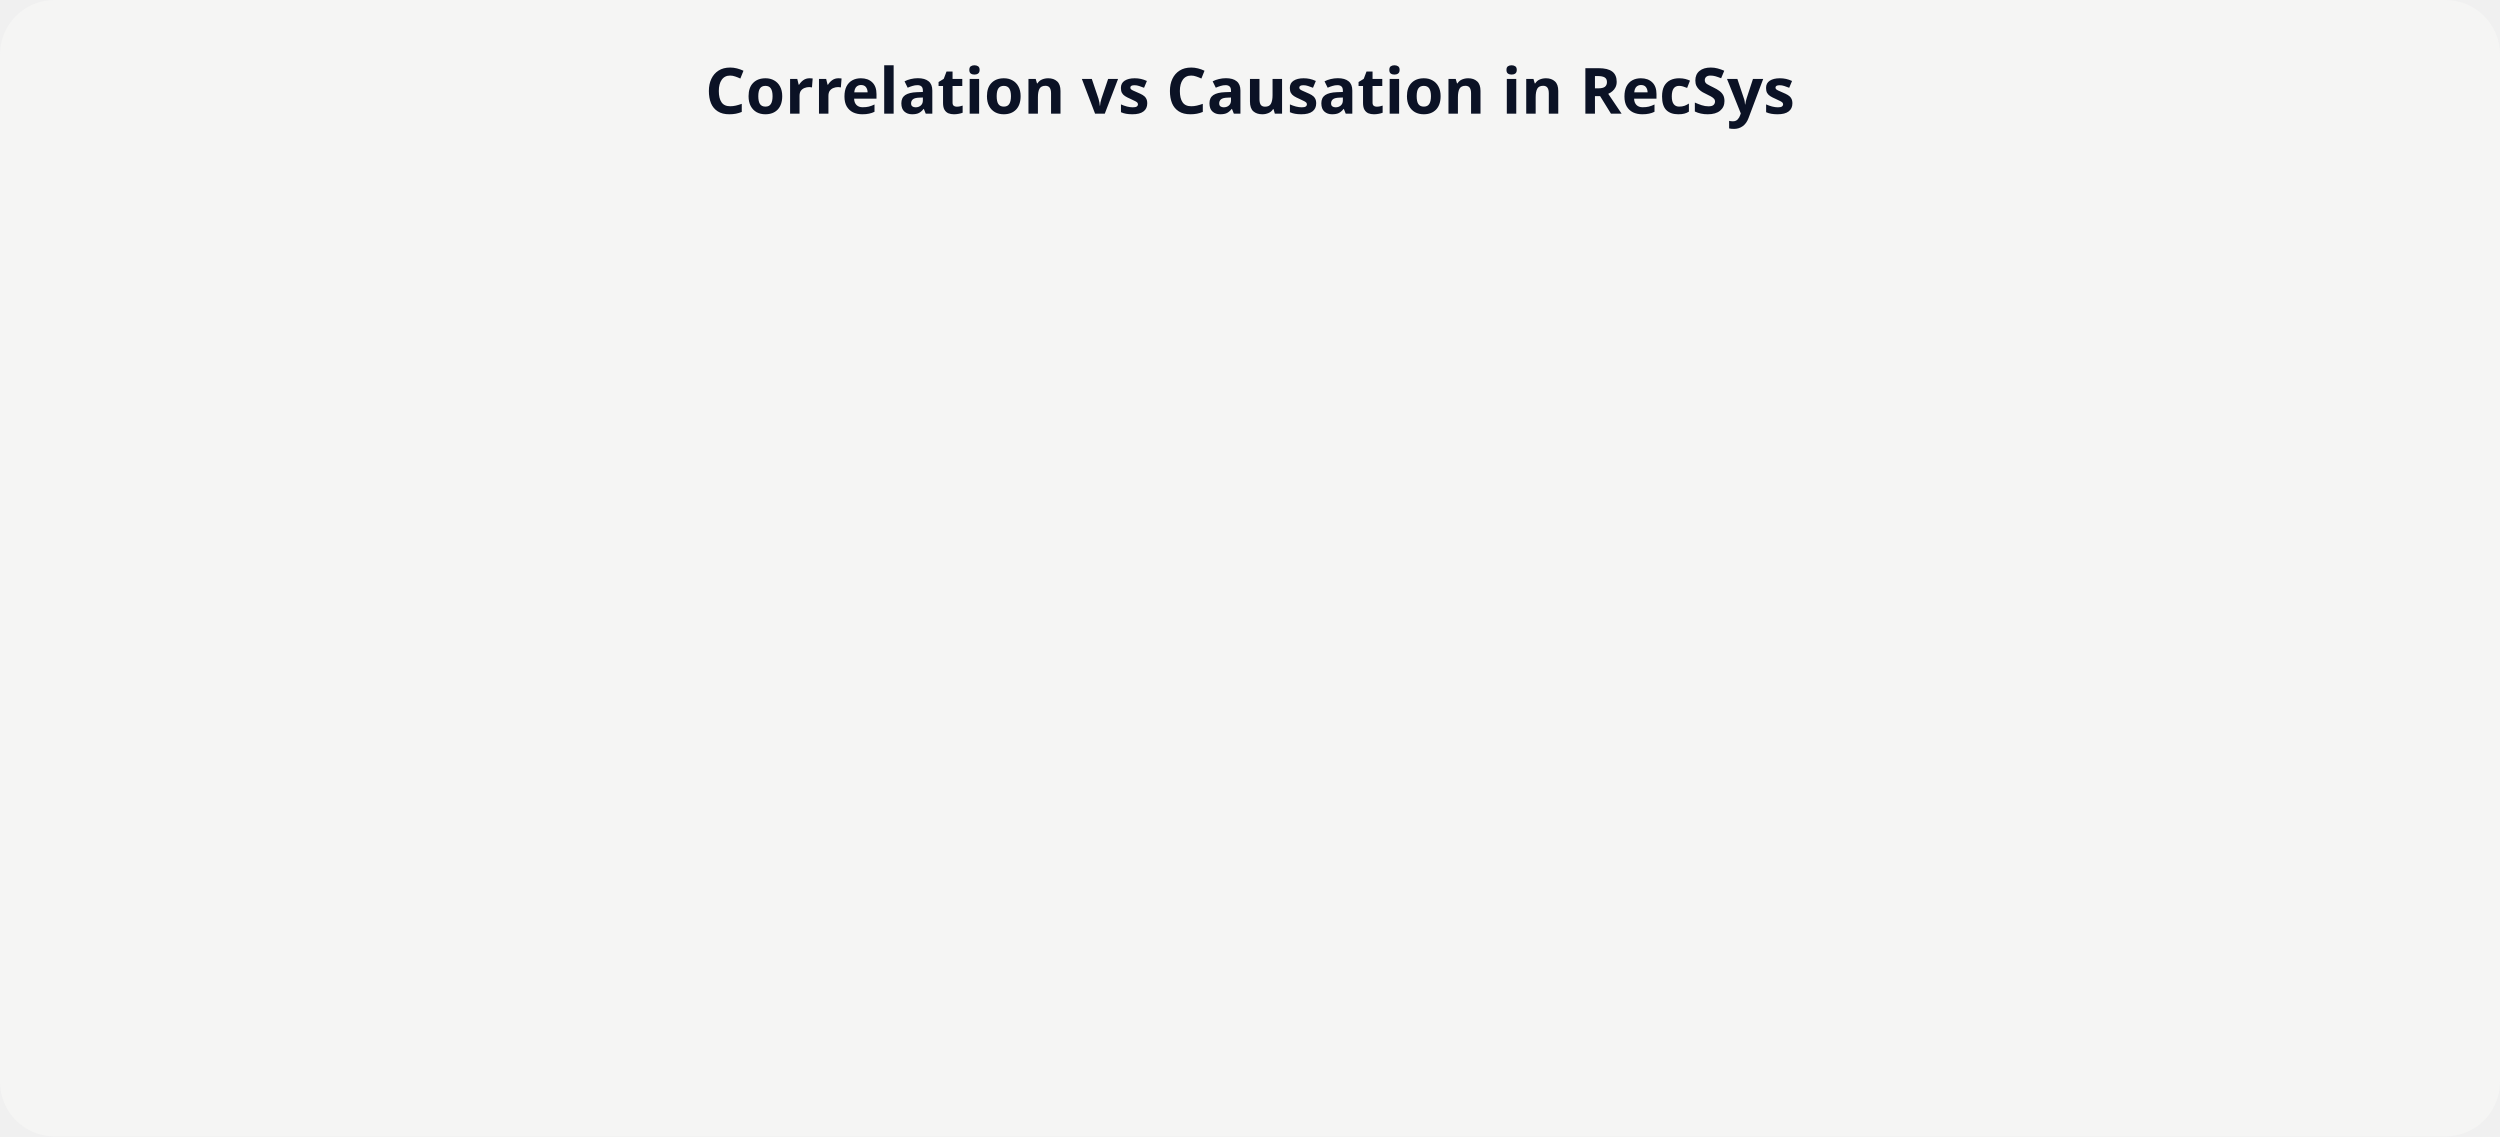
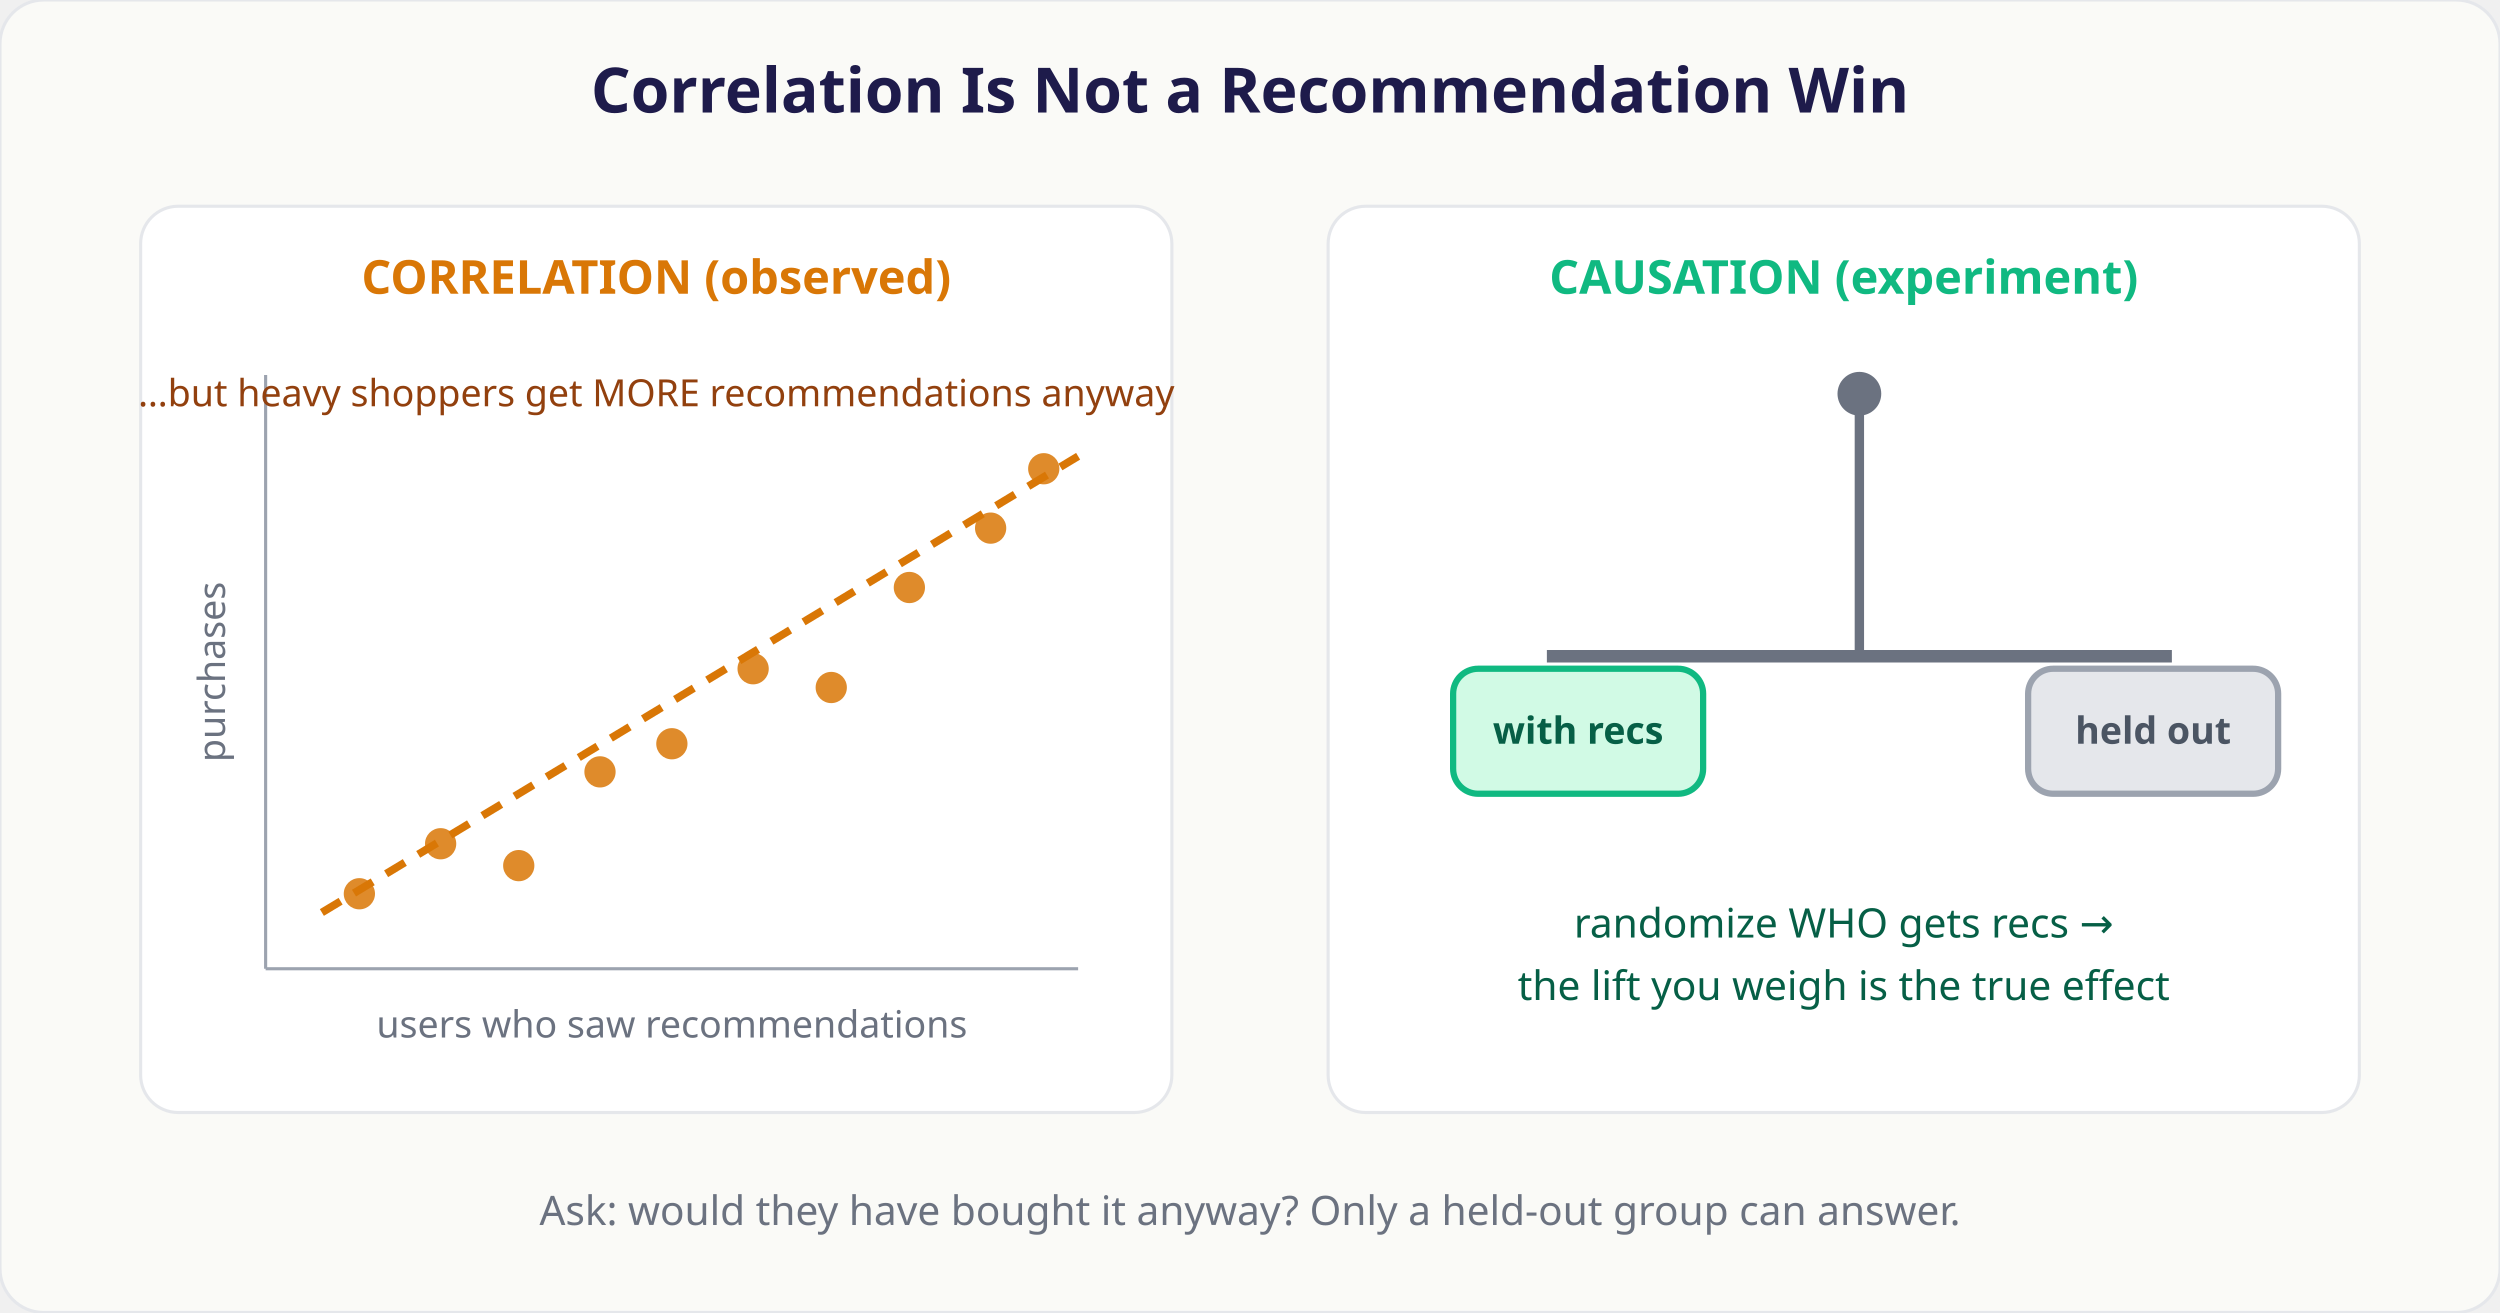
- <svg xmlns="http://www.w3.org/2000/svg" viewBox="0 0 550 250" font-family="system-ui,sans-serif">
+ <svg xmlns="http://www.w3.org/2000/svg" viewBox="0 0 800 420" font-family="system-ui,sans-serif">
  <style>
-     .side{opacity:0;animation:fadeIn 18s ease infinite}
-     .left{animation-delay:.3s}.right{animation-delay:1.2s}
-     @keyframes fadeIn { 0% { opacity: 0; } 8% { opacity: 1; } 65% { opacity: 1; } 75% { opacity: 0; } 100% { opacity: 0; } }
-     .qmark{animation:pulse 18s ease-in-out infinite;animation-delay:.8s}
-     @keyframes pulse { 0% { opacity: 0; } 8% { opacity: 1; } 65% { opacity: 1; } 75% { opacity: 0; } 100% { opacity: 0; } }
-     .causal-arrow{stroke-dasharray:100;stroke-dashoffset:100;animation:draw 18s ease infinite;animation-delay:1.5s}
-     @keyframes draw { 0% { stroke-dashoffset: 0; } 10% { stroke-dashoffset: 0; } 65% { stroke-dashoffset: 0; } 75% { stroke-dashoffset: 0; } 100% { stroke-dashoffset: 0; } }
+     .swing{transform-origin:595px 210px;animation:sw 4s ease-in-out infinite}
+     @keyframes sw{0%,100%{transform:rotate(0deg)}50%{transform:rotate(-8deg)}}
+     .qm{animation:q 4s ease-in-out infinite}
+     @keyframes q{0%,100%{opacity:.5}50%{opacity:1}}
  </style>
-   <rect width="550" height="250" fill="#f5f5f4" rx="12" />
-   <text x="275" y="25" text-anchor="middle" font-size="14" font-weight="700" fill="#0b1225">Correlation vs Causation in RecSys</text>
-   <g class="side left">
-     <rect x="20" y="45" width="240" height="130" rx="10" fill="#f59e0b" opacity="0.08" stroke="#f59e0b" stroke-width="1.5" />
-     <text x="140" y="68" text-anchor="middle" font-size="13" font-weight="700" fill="#f59e0b">Correlation</text>
-     <text x="80" y="105" text-anchor="middle" font-size="28" fill="#f59e0b">A↑</text>
-     <text x="140" y="110" text-anchor="middle" font-size="24" fill="#ef4444" class="qmark">?</text>
-     <text x="200" y="105" text-anchor="middle" font-size="28" fill="#f59e0b">B↑</text>
-     <text x="140" y="145" text-anchor="middle" font-size="10" fill="#666">Both go up together</text>
-     <text x="140" y="162" text-anchor="middle" font-size="10" fill="#ef4444" font-weight="600">But did A cause B?</text>
+   <rect width="800" height="420" rx="14" fill="#FAFAF7" stroke="#E5E7EB" />
+   <text x="400" y="36" text-anchor="middle" font-size="20" font-weight="700" fill="#1E1B4B">Correlation Is Not a Recommendation Win</text>
+   <rect x="45" y="66" width="330" height="290" rx="12" fill="#FFFFFF" stroke="#E5E7EB" />
+   <text x="210" y="94" text-anchor="middle" font-size="15" font-weight="700" fill="#D97706">CORRELATION (observed)</text>
+   <g stroke="#9CA3AF">
+     <line x1="85" y1="310" x2="345" y2="310" />
+     <line x1="85" y1="310" x2="85" y2="120" />
  </g>
-   <g class="side right">
-     <rect x="290" y="45" width="240" height="130" rx="10" fill="#0c8383" opacity="0.08" stroke="#0c8383" stroke-width="1.5" />
-     <text x="410" y="68" text-anchor="middle" font-size="13" font-weight="700" fill="#0c8383">Causation</text>
-     <text x="350" y="110" text-anchor="middle" font-size="28" fill="#0c8383">A</text>
-     <line x1="370" y1="105" x2="450" y2="105" stroke="#0c8383" stroke-width="3" class="causal-arrow" marker-end="url(#ah3)" />
-     <text x="470" y="110" text-anchor="middle" font-size="28" fill="#0c8383">B</text>
-     <text x="410" y="145" text-anchor="middle" font-size="10" fill="#666">A directly causes B</text>
-     <text x="410" y="162" text-anchor="middle" font-size="10" fill="#0c8383" font-weight="600">Proven intervention effect</text>
+   <text x="215" y="332" text-anchor="middle" font-size="12" fill="#6B7280">users who saw recommendations</text>
+   <text x="72" y="215" text-anchor="middle" font-size="12" fill="#6B7280" transform="rotate(-90 72 215)">purchases</text>
+   <g fill="#D97706" opacity=".85">
+     <circle cx="115" cy="286" r="5" />
+     <circle cx="141" cy="270" r="5" />
+     <circle cx="166" cy="277" r="5" />
+     <circle cx="192" cy="247" r="5" />
+     <circle cx="215" cy="238" r="5" />
+     <circle cx="241" cy="214" r="5" />
+     <circle cx="266" cy="220" r="5" />
+     <circle cx="291" cy="188" r="5" />
+     <circle cx="317" cy="169" r="5" />
+     <circle cx="334" cy="150" r="5" />
  </g>
-   <g class="side right">
-     <text x="275" y="210" text-anchor="middle" font-size="11" fill="#0b1225" font-weight="600">Did your recommendation cause the click?</text>
-     <text x="275" y="230" text-anchor="middle" font-size="10" fill="#666">Or would the user have found it anyway?</text>
+   <line x1="103" y1="292" x2="345" y2="146" stroke="#D97706" stroke-width="2.5" stroke-dasharray="7 5" />
+   <text x="210" y="130" text-anchor="middle" font-size="12" fill="#92400E">…but heavy shoppers get MORE recommendations anyway</text>
+   <rect x="425" y="66" width="330" height="290" rx="12" fill="#FFFFFF" stroke="#E5E7EB" />
+   <text x="590" y="94" text-anchor="middle" font-size="15" font-weight="700" fill="#10B981">CAUSATION (experiment)</text>
+   <g class="swing">
+     <line x1="595" y1="210" x2="595" y2="130" stroke="#6B7280" stroke-width="3" />
+     <line x1="495" y1="210" x2="695" y2="210" stroke="#6B7280" stroke-width="4" />
+     <rect x="465" y="214" width="80" height="40" rx="8" fill="#D1FAE5" stroke="#10B981" stroke-width="2" />
+     <text x="505" y="238" text-anchor="middle" font-size="12" font-weight="700" fill="#065F46">with recs</text>
+     <rect x="649" y="214" width="80" height="40" rx="8" fill="#E5E7EB" stroke="#9CA3AF" stroke-width="2" />
+     <text x="689" y="238" text-anchor="middle" font-size="12" font-weight="700" fill="#4B5563">held out</text>
  </g>
-   <defs>
-     <marker id="ah3" markerWidth="8" markerHeight="6" refX="8" refY="3" orient="auto">
-       <path d="M0,0 L8,3 L0,6" fill="#0c8383" />
-     </marker>
-   </defs>
+   <circle cx="595" cy="126" r="7" fill="#6B7280" />
+   <text x="590" y="300" text-anchor="middle" font-size="13" fill="#065F46">randomize WHO gets recs →</text>
+   <text x="590" y="320" text-anchor="middle" font-size="13" fill="#065F46">the lift you weigh is the true effect</text>
+   <text class="qm" x="400" y="392" text-anchor="middle" font-size="13" fill="#6B7280">Ask: would they have bought it anyway? Only a held-out group can answer.</text>
</svg>
